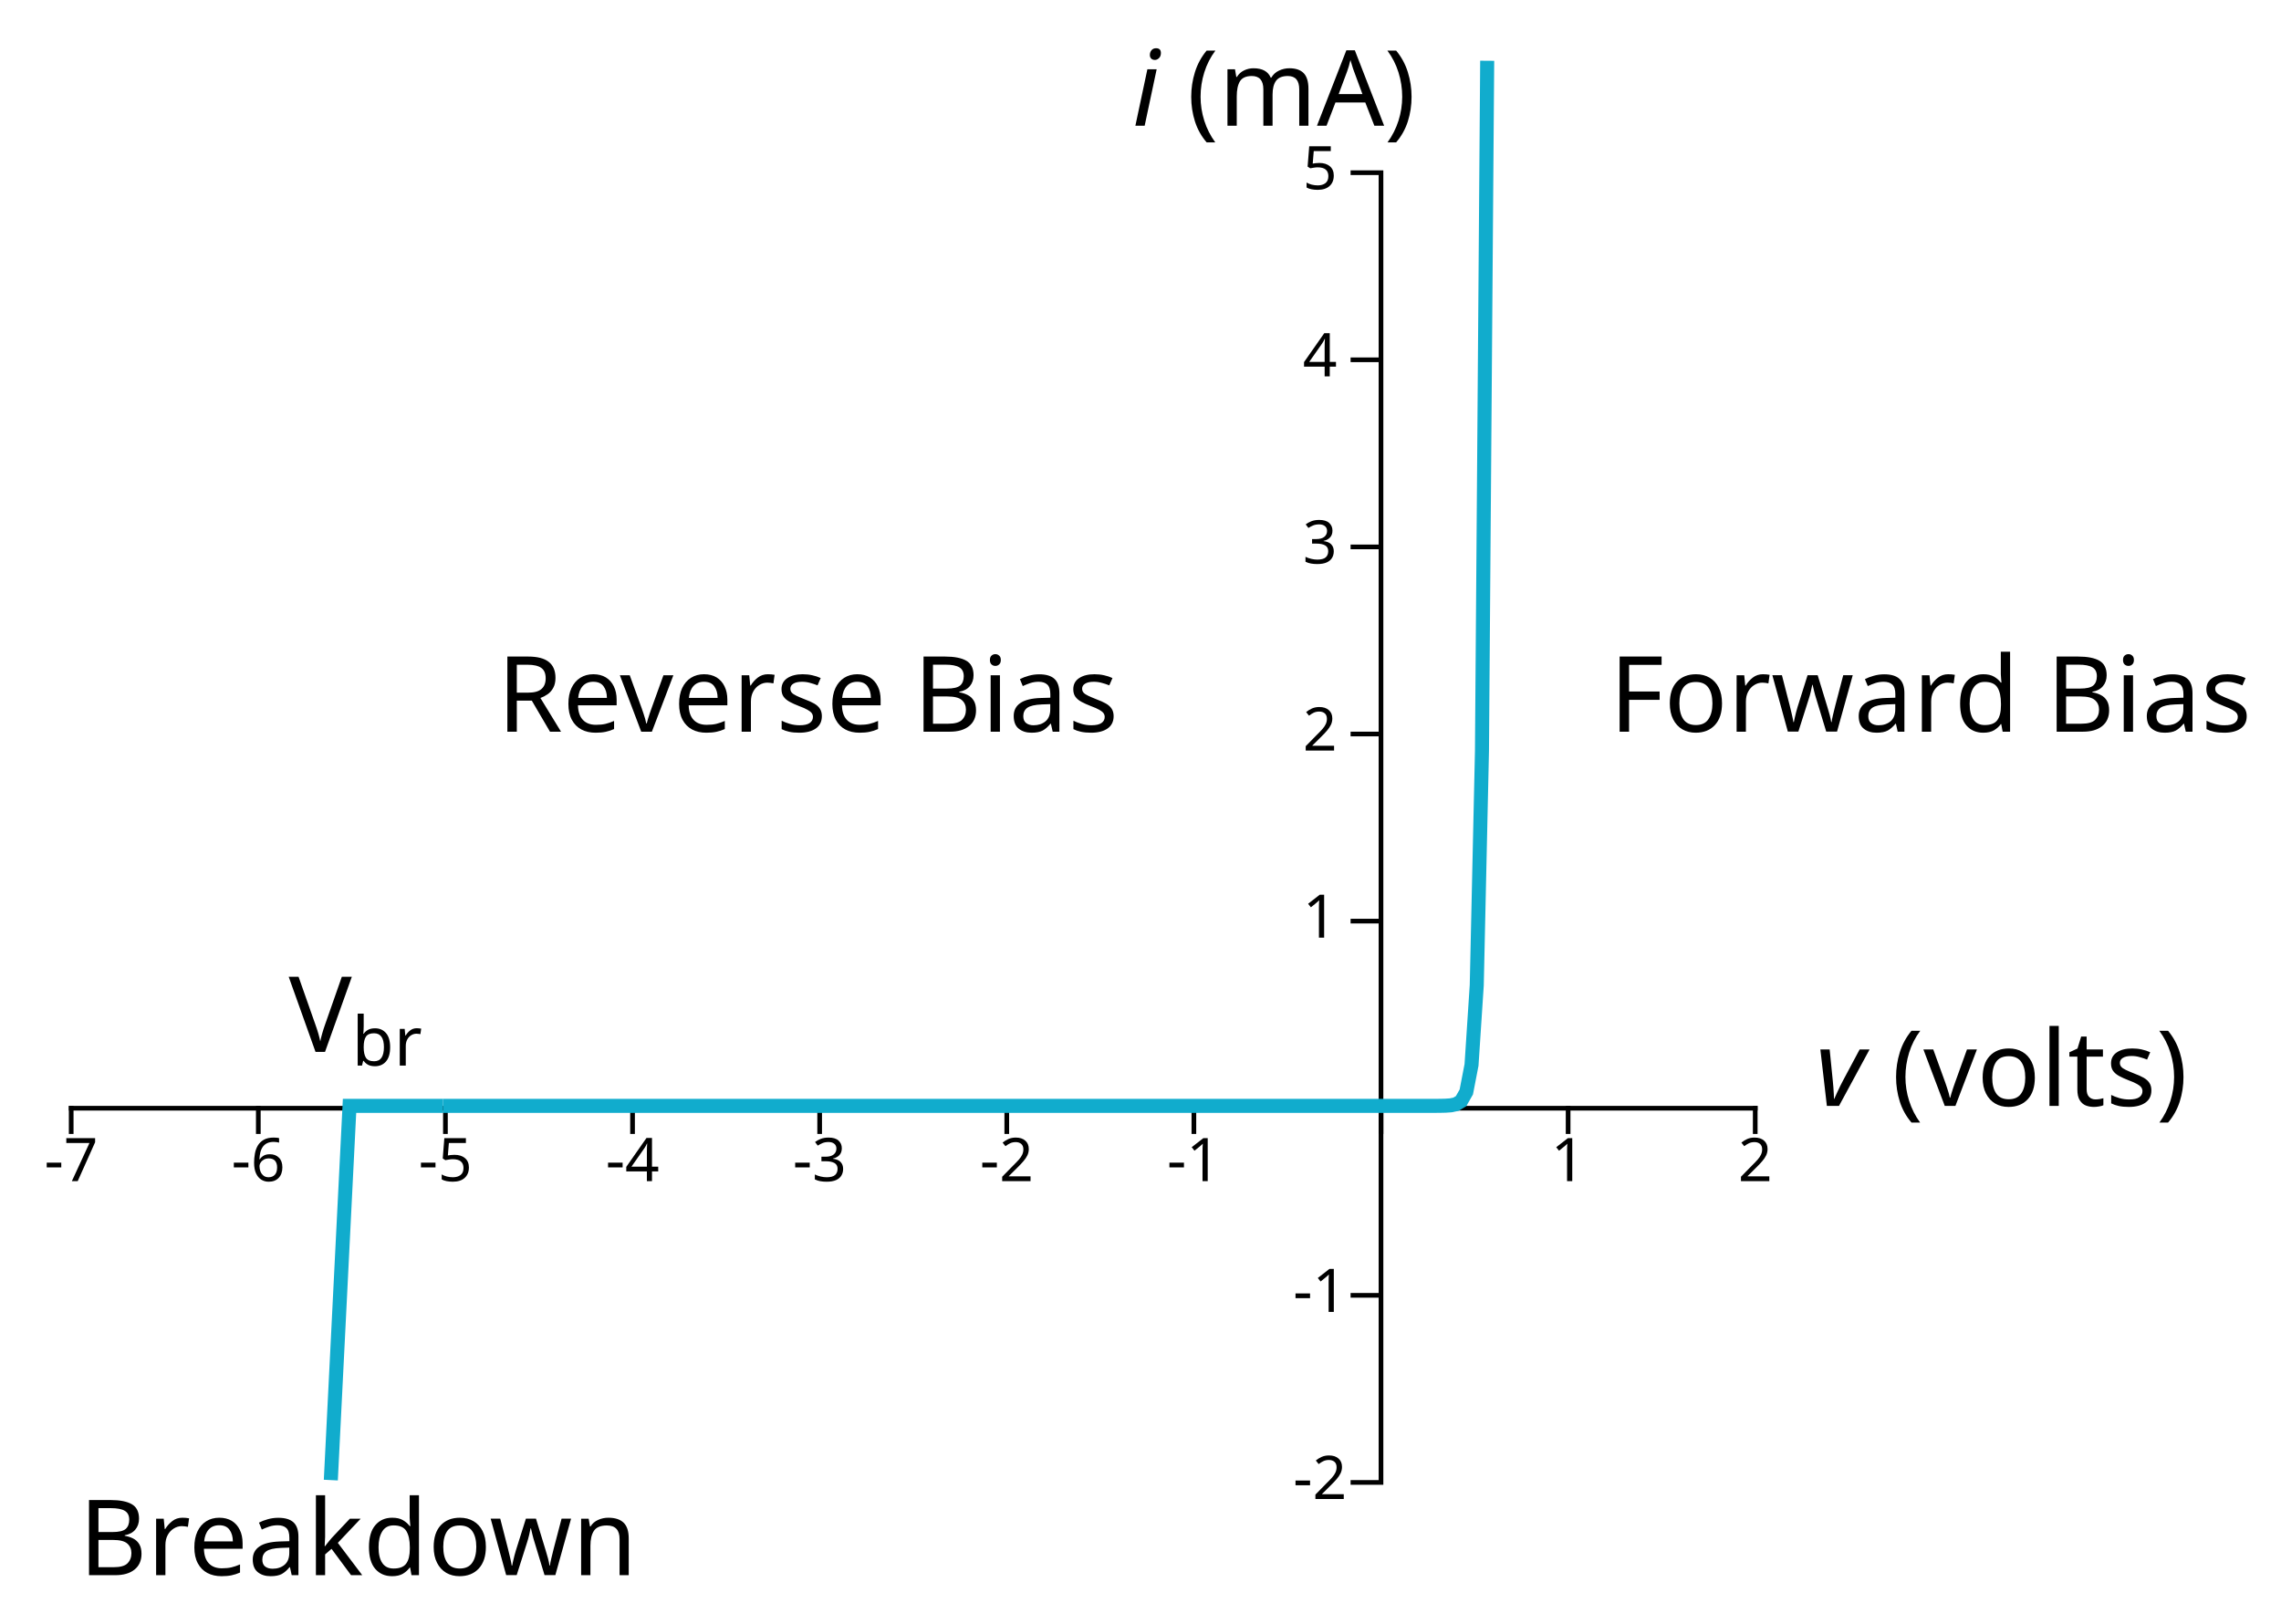
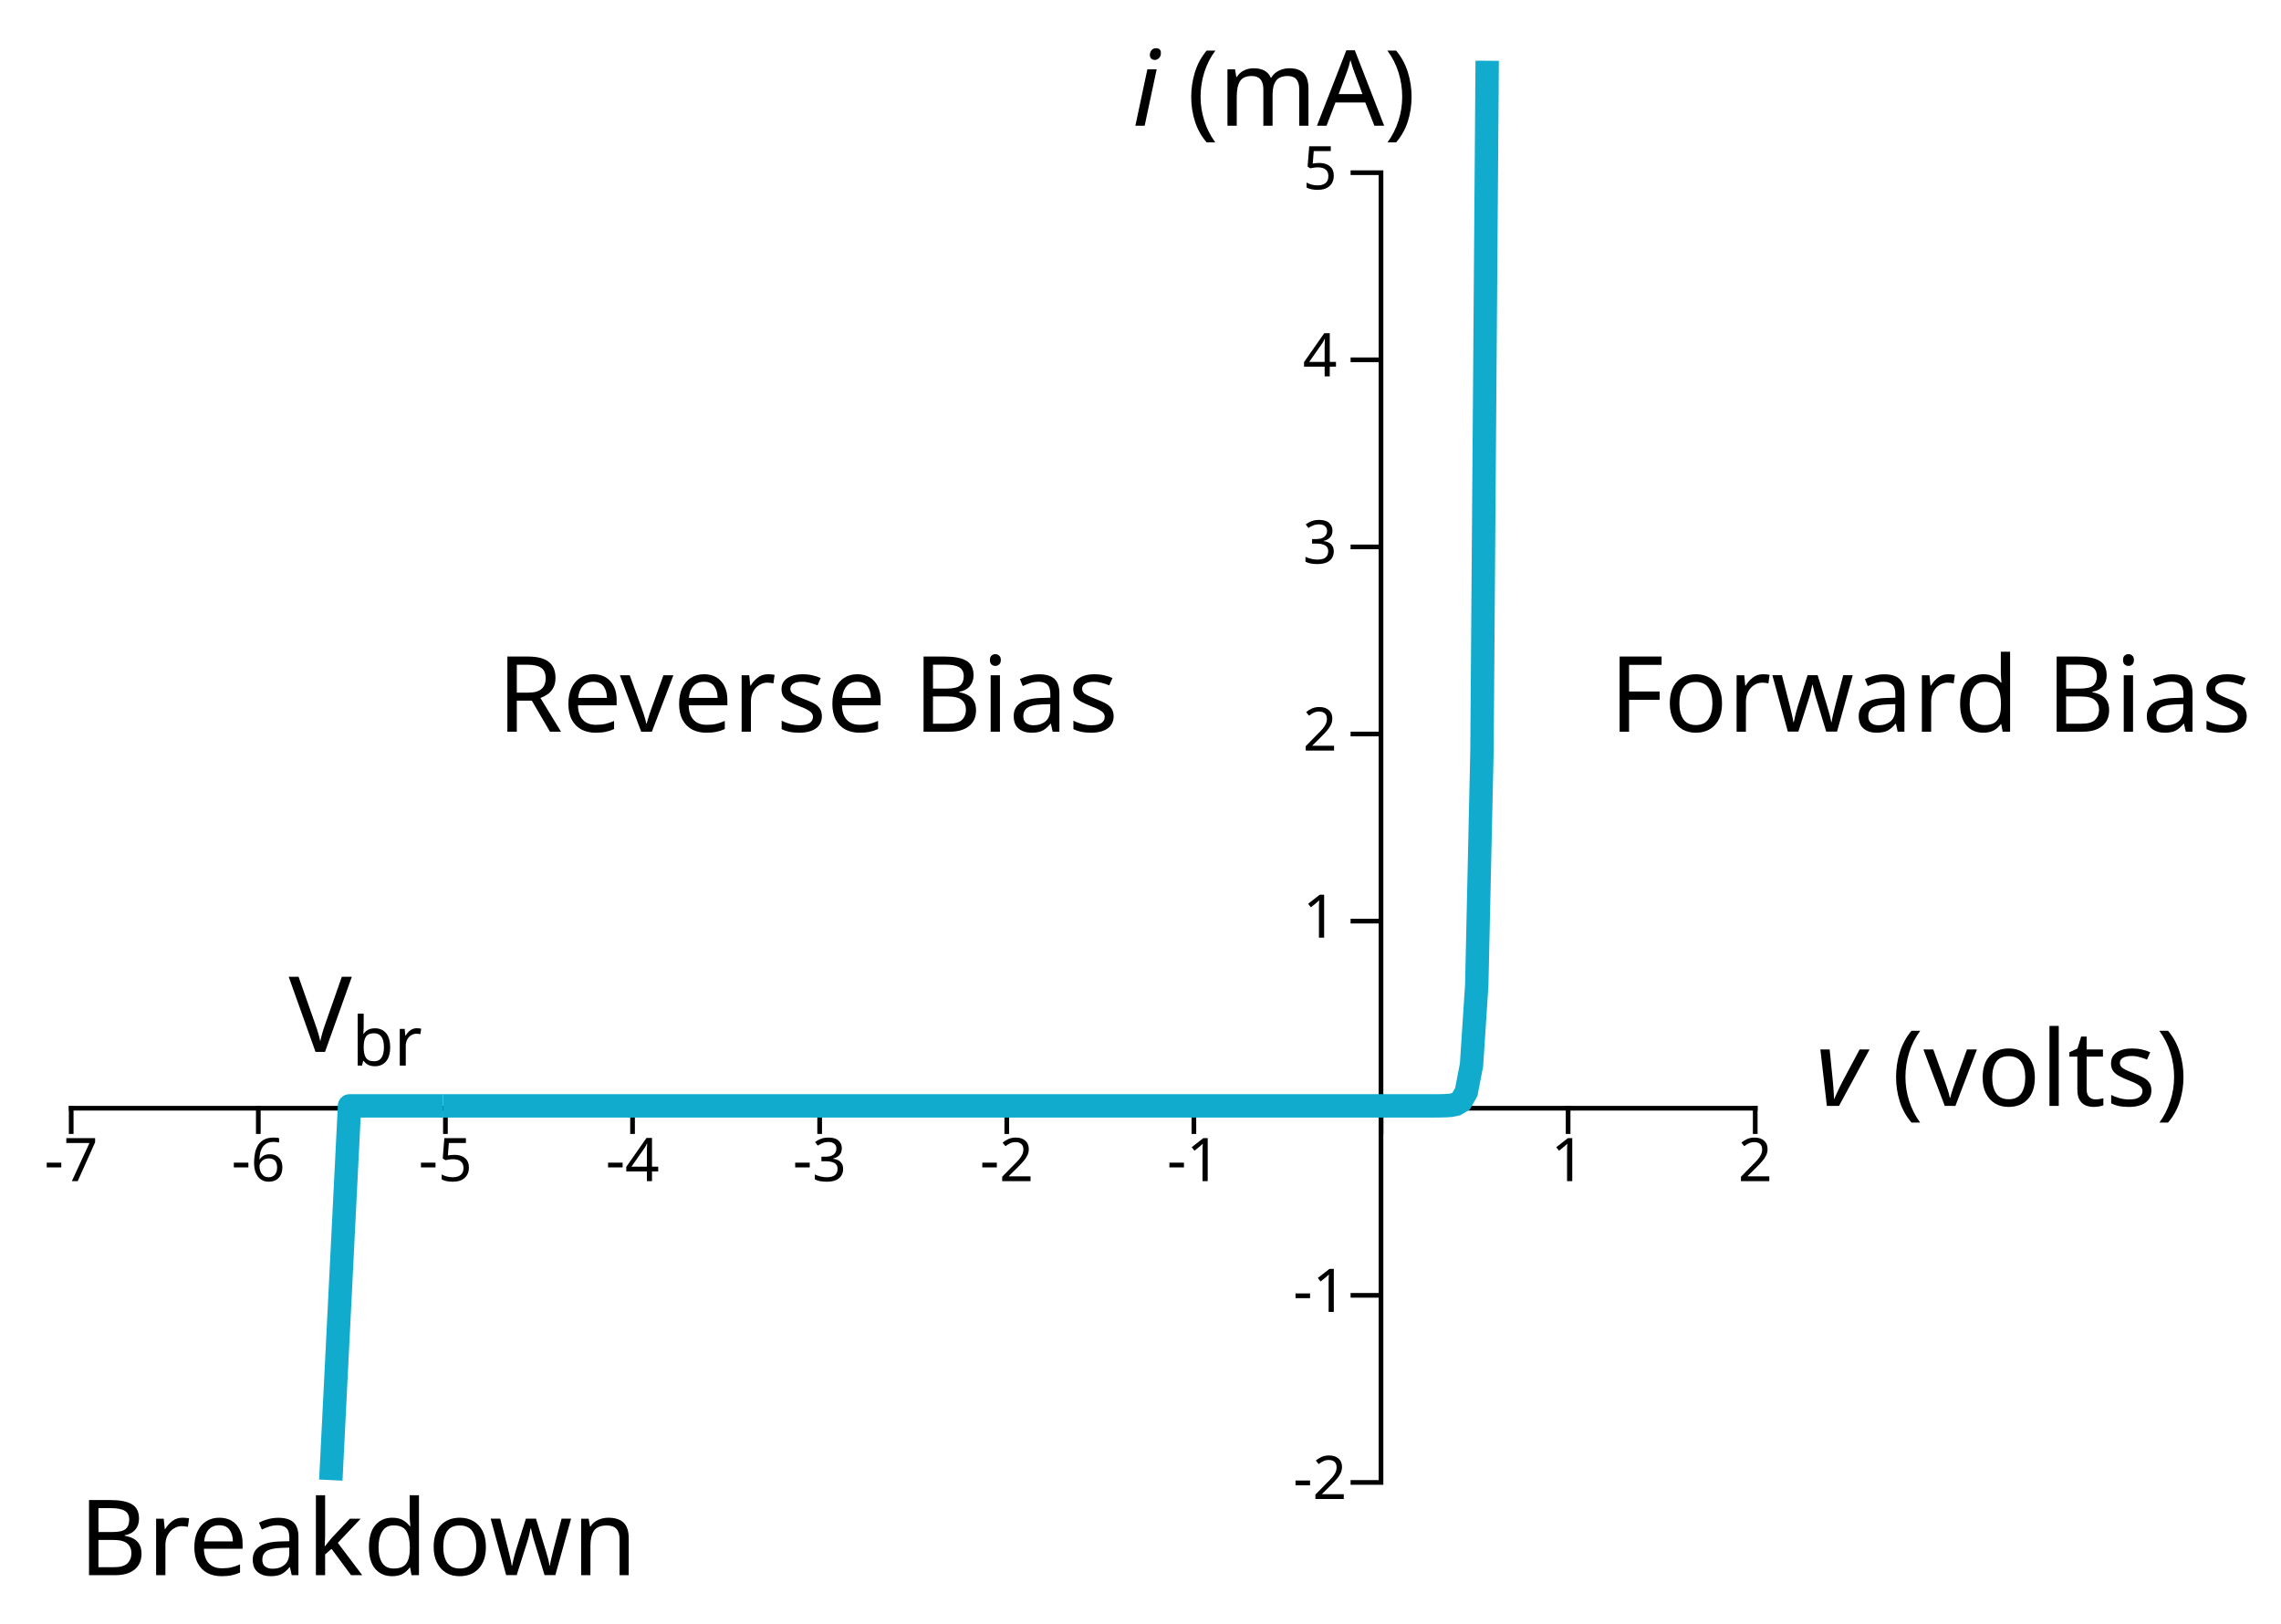
<svg xmlns="http://www.w3.org/2000/svg" xmlns:html="http://www.w3.org/1999/xhtml" width="487.615" height="346.994" version="1.1" id="svg2">
  <defs id="defs170" />
  <html:defs>
    <html:style type="text/css">
svg .grid { stroke-width: 0.5px; stroke: rgb(187, 187, 187); opacity: 0.5; }
svg .domain { stroke-width: 3px; stroke: black; }
svg { border: none; }
svg .path { stroke-width: 4px; stroke: rgb(17, 172, 205); fill: none; }
svg text { font-style: normal; font-variant: normal; font-weight: normal; font-stretch: normal; font-size: 16px; line-height: normal; font-family: katex_main; }
svg .tick text { font-style: normal; font-variant: normal; font-weight: normal; font-stretch: normal; font-size: 12px; line-height: normal; font-family: katex_math; }</html:style>
  </html:defs>
  <path class="domain" d="m 15.22,236.418 0,0.5 360,0 0,-0.5" id="path8" style="font-size:medium;font-family:sans-serif;text-anchor:middle;fill:none;stroke:#000000" />
  <line style="font-size:medium;font-family:sans-serif;text-anchor:middle;fill:none;stroke:#000000" x2="15.22" y1="236.418" x1="15.22" id="line12" y2="242.418" />
-   <text style="font-style:normal;font-variant:normal;font-weight:normal;font-stretch:normal;font-size:12.858px;line-height:125%;font-family:KaTeX_Main;-inkscape-font-specification:'KaTeX_Main, Normal';text-align:center;writing-mode:lr-tb;text-anchor:middle;fill:#000000" id="text14" dy="0" y="252.505" x="15.22">-7</text>
+   <text style="font-style:normal;font-variant:normal;font-weight:normal;font-stretch:normal;font-size:12.858px;line-height:0%;font-family:KaTeX_Main;-inkscape-font-specification:'KaTeX_Main, Normal';text-align:center;writing-mode:lr-tb;text-anchor:middle;fill:#000000" id="text14" dy="0" y="252.505" x="15.22">-7</text>
  <line style="font-size:medium;font-family:sans-serif;text-anchor:middle;fill:none" id="line16" y2="316.418" x2="15.22" y1="36.418" x1="15.22" class="grid" />
  <line style="font-size:medium;font-family:sans-serif;text-anchor:middle;fill:none;stroke:#000000" x2="55.22" y1="236.418" x1="55.22" id="line20" y2="242.418" />
-   <text style="font-style:normal;font-variant:normal;font-weight:normal;font-stretch:normal;font-size:12.858px;line-height:125%;font-family:KaTeX_Main;-inkscape-font-specification:'KaTeX_Main, Normal';text-align:center;writing-mode:lr-tb;text-anchor:middle;fill:#000000" id="text22" dy="0" y="252.505" x="55.22">-6</text>
+   <text style="font-style:normal;font-variant:normal;font-weight:normal;font-stretch:normal;font-size:12.858px;line-height:0%;font-family:KaTeX_Main;-inkscape-font-specification:'KaTeX_Main, Normal';text-align:center;writing-mode:lr-tb;text-anchor:middle;fill:#000000" id="text22" dy="0" y="252.505" x="55.22">-6</text>
  <line style="font-size:medium;font-family:sans-serif;text-anchor:middle;fill:none" id="line24" y2="316.418" x2="55.22" y1="36.418" x1="55.22" class="grid" />
  <line style="font-size:medium;font-family:sans-serif;text-anchor:middle;fill:none;stroke:#000000" x2="95.22" y1="236.418" x1="95.22" id="line28" y2="242.418" />
-   <text style="font-style:normal;font-variant:normal;font-weight:normal;font-stretch:normal;font-size:12.858px;line-height:125%;font-family:KaTeX_Main;-inkscape-font-specification:'KaTeX_Main, Normal';text-align:center;writing-mode:lr-tb;text-anchor:middle;fill:#000000" id="text30" dy="0" y="252.505" x="95.22">-5</text>
+   <text style="font-style:normal;font-variant:normal;font-weight:normal;font-stretch:normal;font-size:12.858px;line-height:0%;font-family:KaTeX_Main;-inkscape-font-specification:'KaTeX_Main, Normal';text-align:center;writing-mode:lr-tb;text-anchor:middle;fill:#000000" id="text30" dy="0" y="252.505" x="95.22">-5</text>
  <line style="font-size:medium;font-family:sans-serif;text-anchor:middle;fill:none" id="line32" y2="316.418" x2="95.22" y1="36.418" x1="95.22" class="grid" />
  <line style="font-size:medium;font-family:sans-serif;text-anchor:middle;fill:none;stroke:#000000" x2="135.22" y1="236.418" x1="135.22" id="line36" y2="242.418" />
-   <text style="font-style:normal;font-variant:normal;font-weight:normal;font-stretch:normal;font-size:12.858px;line-height:125%;font-family:KaTeX_Main;-inkscape-font-specification:'KaTeX_Main, Normal';text-align:center;writing-mode:lr-tb;text-anchor:middle;fill:#000000" id="text38" dy="0" y="252.505" x="135.22">-4</text>
+   <text style="font-style:normal;font-variant:normal;font-weight:normal;font-stretch:normal;font-size:12.858px;line-height:0%;font-family:KaTeX_Main;-inkscape-font-specification:'KaTeX_Main, Normal';text-align:center;writing-mode:lr-tb;text-anchor:middle;fill:#000000" id="text38" dy="0" y="252.505" x="135.22">-4</text>
  <line style="font-size:medium;font-family:sans-serif;text-anchor:middle;fill:none" id="line40" y2="316.418" x2="135.22" y1="36.418" x1="135.22" class="grid" />
  <line style="font-size:medium;font-family:sans-serif;text-anchor:middle;fill:none;stroke:#000000" x2="175.22" y1="236.418" x1="175.22" id="line44" y2="242.418" />
-   <text style="font-style:normal;font-variant:normal;font-weight:normal;font-stretch:normal;font-size:12.858px;line-height:125%;font-family:KaTeX_Main;-inkscape-font-specification:'KaTeX_Main, Normal';text-align:center;writing-mode:lr-tb;text-anchor:middle;fill:#000000" id="text46" dy="0" y="252.505" x="175.22">-3</text>
+   <text style="font-style:normal;font-variant:normal;font-weight:normal;font-stretch:normal;font-size:12.858px;line-height:0%;font-family:KaTeX_Main;-inkscape-font-specification:'KaTeX_Main, Normal';text-align:center;writing-mode:lr-tb;text-anchor:middle;fill:#000000" id="text46" dy="0" y="252.505" x="175.22">-3</text>
  <line style="font-size:medium;font-family:sans-serif;text-anchor:middle;fill:none" id="line48" y2="316.418" x2="175.22" y1="36.418" x1="175.22" class="grid" />
  <line style="font-size:medium;font-family:sans-serif;text-anchor:middle;fill:none;stroke:#000000" x2="215.22" y1="236.418" x1="215.22" id="line52" y2="242.418" />
-   <text style="font-style:normal;font-variant:normal;font-weight:normal;font-stretch:normal;font-size:12.858px;line-height:125%;font-family:KaTeX_Main;-inkscape-font-specification:'KaTeX_Main, Normal';text-align:center;writing-mode:lr-tb;text-anchor:middle;fill:#000000" id="text54" dy="0" y="252.505" x="215.22">-2</text>
+   <text style="font-style:normal;font-variant:normal;font-weight:normal;font-stretch:normal;font-size:12.858px;line-height:0%;font-family:KaTeX_Main;-inkscape-font-specification:'KaTeX_Main, Normal';text-align:center;writing-mode:lr-tb;text-anchor:middle;fill:#000000" id="text54" dy="0" y="252.505" x="215.22">-2</text>
  <line style="font-size:medium;font-family:sans-serif;text-anchor:middle;fill:none" id="line56" y2="316.418" x2="215.22" y1="36.418" x1="215.22" class="grid" />
  <line style="font-size:medium;font-family:sans-serif;text-anchor:middle;fill:none;stroke:#000000" x2="255.22" y1="236.418" x1="255.22" id="line60" y2="242.418" />
-   <text style="font-style:normal;font-variant:normal;font-weight:normal;font-stretch:normal;font-size:12.858px;line-height:125%;font-family:KaTeX_Main;-inkscape-font-specification:'KaTeX_Main, Normal';text-align:center;writing-mode:lr-tb;text-anchor:middle;fill:#000000" id="text62" dy="0" y="252.505" x="255.22">-1</text>
+   <text style="font-style:normal;font-variant:normal;font-weight:normal;font-stretch:normal;font-size:12.858px;line-height:0%;font-family:KaTeX_Main;-inkscape-font-specification:'KaTeX_Main, Normal';text-align:center;writing-mode:lr-tb;text-anchor:middle;fill:#000000" id="text62" dy="0" y="252.505" x="255.22">-1</text>
  <line style="font-size:medium;font-family:sans-serif;text-anchor:middle;fill:none" id="line64" y2="316.418" x2="255.22" y1="36.418" x1="255.22" class="grid" />
  <line style="font-size:medium;font-family:sans-serif;text-anchor:middle;fill:none;stroke:#000000" x2="295.22" y1="236.418" x1="295.22" id="line68" y2="242.418" />
  <line style="font-size:medium;font-family:sans-serif;text-anchor:middle;fill:none" id="line70" y2="316.418" x2="295.22" y1="36.418" x1="295.22" class="grid" />
  <line style="font-size:medium;font-family:sans-serif;text-anchor:middle;fill:none;stroke:#000000" x2="335.22" y1="236.418" x1="335.22" id="line74" y2="242.418" />
-   <text style="font-style:normal;font-variant:normal;font-weight:normal;font-stretch:normal;font-size:12.858px;line-height:125%;font-family:KaTeX_Main;-inkscape-font-specification:'KaTeX_Main, Normal';text-align:center;writing-mode:lr-tb;text-anchor:middle;fill:#000000" id="text76" dy="0" y="252.505" x="335.22">1</text>
+   <text style="font-style:normal;font-variant:normal;font-weight:normal;font-stretch:normal;font-size:12.858px;line-height:0%;font-family:KaTeX_Main;-inkscape-font-specification:'KaTeX_Main, Normal';text-align:center;writing-mode:lr-tb;text-anchor:middle;fill:#000000" id="text76" dy="0" y="252.505" x="335.22">1</text>
  <line style="font-size:medium;font-family:sans-serif;text-anchor:middle;fill:none" id="line78" y2="316.418" x2="335.22" y1="36.418" x1="335.22" class="grid" />
  <line style="font-size:medium;font-family:sans-serif;text-anchor:middle;fill:none;stroke:#000000" x2="375.22" y1="236.418" x1="375.22" id="line82" y2="242.418" />
-   <text style="font-style:normal;font-variant:normal;font-weight:normal;font-stretch:normal;font-size:12.858px;line-height:125%;font-family:KaTeX_Main;-inkscape-font-specification:'KaTeX_Main, Normal';text-align:center;writing-mode:lr-tb;text-anchor:middle;fill:#000000" id="text84" dy="0" y="252.505" x="375.22">2</text>
+   <text style="font-style:normal;font-variant:normal;font-weight:normal;font-stretch:normal;font-size:12.858px;line-height:0%;font-family:KaTeX_Main;-inkscape-font-specification:'KaTeX_Main, Normal';text-align:center;writing-mode:lr-tb;text-anchor:middle;fill:#000000" id="text84" dy="0" y="252.505" x="375.22">2</text>
  <line style="font-size:medium;font-family:sans-serif;text-anchor:middle;fill:none" id="line86" y2="316.418" x2="375.22" y1="36.418" x1="375.22" class="grid" />
-   <text x="427.87" dx="0" style="font-style:normal;font-variant:normal;font-weight:normal;font-stretch:normal;font-size:22.5px;line-height:125%;font-family:KaTeX_Main;-inkscape-font-specification:'KaTeX_Main, Normal';text-align:center;writing-mode:lr-tb;text-anchor:middle;fill:#000000" id="text88" y="236.418">
+   <text x="427.87" dx="0" style="font-style:normal;font-variant:normal;font-weight:normal;font-stretch:normal;font-size:22.5px;line-height:0%;font-family:KaTeX_Main;-inkscape-font-specification:'KaTeX_Main, Normal';text-align:center;writing-mode:lr-tb;text-anchor:middle;fill:#000000" id="text88" y="236.418">
    <tspan style="font-style:italic;font-variant:normal;font-weight:normal;font-stretch:normal;font-size:22.5px;line-height:125%;font-family:KaTeX_Main;-inkscape-font-specification:'KaTeX_Main, Italic';text-align:center;writing-mode:lr-tb;text-anchor:middle" id="tspan4457">v</tspan>
- 
 (volts)</text>
  <path class="domain" d="m 294.72,316.918 0.5,0 0,-280 -0.5,0" id="path92" style="font-size:medium;font-family:sans-serif;text-anchor:end;fill:none;stroke:#000000" />
  <line style="font-size:medium;font-family:sans-serif;text-anchor:end;fill:none;stroke:#000000" y2="316.918" y1="316.918" x1="294.72" id="line96" x2="288.72" />
-   <text style="font-style:normal;font-variant:normal;font-weight:normal;font-stretch:normal;font-size:12.858px;line-height:125%;font-family:KaTeX_Main;-inkscape-font-specification:'KaTeX_Main, Normal';text-align:center;writing-mode:lr-tb;text-anchor:middle;fill:#000000" id="text98" dy="0" x="282.177" y="320.462">-2</text>
+   <text style="font-style:normal;font-variant:normal;font-weight:normal;font-stretch:normal;font-size:12.858px;line-height:0%;font-family:KaTeX_Main;-inkscape-font-specification:'KaTeX_Main, Normal';text-align:center;writing-mode:lr-tb;text-anchor:middle;fill:#000000" id="text98" dy="0" x="282.177" y="320.462">-2</text>
  <line style="font-size:medium;font-family:sans-serif;text-anchor:end;fill:none" id="line100" y2="316.918" x2="374.72" y1="316.918" x1="14.72" class="grid" />
  <line style="font-size:medium;font-family:sans-serif;text-anchor:end;fill:none;stroke:#000000" y2="276.918" y1="276.918" x1="294.72" id="line104" x2="288.72" />
-   <text style="font-style:normal;font-variant:normal;font-weight:normal;font-stretch:normal;font-size:12.858px;line-height:125%;font-family:KaTeX_Main;-inkscape-font-specification:'KaTeX_Main, Normal';text-align:center;writing-mode:lr-tb;text-anchor:middle;fill:#000000" id="text106" dy="0" x="282.177" y="280.462">-1</text>
+   <text style="font-style:normal;font-variant:normal;font-weight:normal;font-stretch:normal;font-size:12.858px;line-height:0%;font-family:KaTeX_Main;-inkscape-font-specification:'KaTeX_Main, Normal';text-align:center;writing-mode:lr-tb;text-anchor:middle;fill:#000000" id="text106" dy="0" x="282.177" y="280.462">-1</text>
  <line style="font-size:medium;font-family:sans-serif;text-anchor:end;fill:none" id="line108" y2="276.918" x2="374.72" y1="276.918" x1="14.72" class="grid" />
  <line style="font-size:medium;font-family:sans-serif;text-anchor:end;fill:none;stroke:#000000" y2="236.918" y1="236.918" x1="294.72" id="line112" x2="288.72" />
  <line style="font-size:medium;font-family:sans-serif;text-anchor:end;fill:none" id="line114" y2="236.918" x2="374.72" y1="236.918" x1="14.72" class="grid" />
  <line style="font-size:medium;font-family:sans-serif;text-anchor:end;fill:none;stroke:#000000" y2="196.918" y1="196.918" x1="294.72" id="line118" x2="288.72" />
-   <text style="font-style:normal;font-variant:normal;font-weight:normal;font-stretch:normal;font-size:12.858px;line-height:125%;font-family:KaTeX_Main;-inkscape-font-specification:'KaTeX_Main, Normal';text-align:center;writing-mode:lr-tb;text-anchor:middle;fill:#000000" id="text120" dy="0" x="282.177" y="200.462">1</text>
+   <text style="font-style:normal;font-variant:normal;font-weight:normal;font-stretch:normal;font-size:12.858px;line-height:0%;font-family:KaTeX_Main;-inkscape-font-specification:'KaTeX_Main, Normal';text-align:center;writing-mode:lr-tb;text-anchor:middle;fill:#000000" id="text120" dy="0" x="282.177" y="200.462">1</text>
  <line style="font-size:medium;font-family:sans-serif;text-anchor:end;fill:none" id="line122" y2="196.918" x2="374.72" y1="196.918" x1="14.72" class="grid" />
  <line style="font-size:medium;font-family:sans-serif;text-anchor:end;fill:none;stroke:#000000" y2="156.918" y1="156.918" x1="294.72" id="line126" x2="288.72" />
-   <text style="font-style:normal;font-variant:normal;font-weight:normal;font-stretch:normal;font-size:12.858px;line-height:125%;font-family:KaTeX_Main;-inkscape-font-specification:'KaTeX_Main, Normal';text-align:center;writing-mode:lr-tb;text-anchor:middle;fill:#000000" id="text128" dy="0" x="282.177" y="160.462">2</text>
+   <text style="font-style:normal;font-variant:normal;font-weight:normal;font-stretch:normal;font-size:12.858px;line-height:0%;font-family:KaTeX_Main;-inkscape-font-specification:'KaTeX_Main, Normal';text-align:center;writing-mode:lr-tb;text-anchor:middle;fill:#000000" id="text128" dy="0" x="282.177" y="160.462">2</text>
  <line style="font-size:medium;font-family:sans-serif;text-anchor:end;fill:none" id="line130" y2="156.918" x2="374.72" y1="156.918" x1="14.72" class="grid" />
  <line style="font-size:medium;font-family:sans-serif;text-anchor:end;fill:none;stroke:#000000" y2="116.918" y1="116.918" x1="294.72" id="line134" x2="288.72" />
-   <text style="font-style:normal;font-variant:normal;font-weight:normal;font-stretch:normal;font-size:12.858px;line-height:125%;font-family:KaTeX_Main;-inkscape-font-specification:'KaTeX_Main, Normal';text-align:center;writing-mode:lr-tb;text-anchor:middle;fill:#000000" id="text136" dy="0" x="282.177" y="120.462">3</text>
+   <text style="font-style:normal;font-variant:normal;font-weight:normal;font-stretch:normal;font-size:12.858px;line-height:0%;font-family:KaTeX_Main;-inkscape-font-specification:'KaTeX_Main, Normal';text-align:center;writing-mode:lr-tb;text-anchor:middle;fill:#000000" id="text136" dy="0" x="282.177" y="120.462">3</text>
  <line style="font-size:medium;font-family:sans-serif;text-anchor:end;fill:none" id="line138" y2="116.918" x2="374.72" y1="116.918" x1="14.72" class="grid" />
  <line style="font-size:medium;font-family:sans-serif;text-anchor:end;fill:none;stroke:#000000" y2="76.918" y1="76.918" x1="294.72" id="line142" x2="288.72" />
-   <text style="font-style:normal;font-variant:normal;font-weight:normal;font-stretch:normal;font-size:12.858px;line-height:125%;font-family:KaTeX_Main;-inkscape-font-specification:'KaTeX_Main, Normal';text-align:center;writing-mode:lr-tb;text-anchor:middle;fill:#000000" id="text144" dy="0" x="282.177" y="80.462">4</text>
+   <text style="font-style:normal;font-variant:normal;font-weight:normal;font-stretch:normal;font-size:12.858px;line-height:0%;font-family:KaTeX_Main;-inkscape-font-specification:'KaTeX_Main, Normal';text-align:center;writing-mode:lr-tb;text-anchor:middle;fill:#000000" id="text144" dy="0" x="282.177" y="80.462">4</text>
  <line style="font-size:medium;font-family:sans-serif;text-anchor:end;fill:none" id="line146" y2="76.918" x2="374.72" y1="76.918" x1="14.72" class="grid" />
  <line style="font-size:medium;font-family:sans-serif;text-anchor:end;fill:none;stroke:#000000" y2="36.918" y1="36.918" x1="294.72" id="line150" x2="288.72" />
-   <text style="font-style:normal;font-variant:normal;font-weight:normal;font-stretch:normal;font-size:12.858px;line-height:125%;font-family:KaTeX_Main;-inkscape-font-specification:'KaTeX_Main, Normal';text-align:center;writing-mode:lr-tb;text-anchor:middle;fill:#000000" id="text152" dy="0" x="282.177" y="40.462">5</text>
+   <text style="font-style:normal;font-variant:normal;font-weight:normal;font-stretch:normal;font-size:12.858px;line-height:0%;font-family:KaTeX_Main;-inkscape-font-specification:'KaTeX_Main, Normal';text-align:center;writing-mode:lr-tb;text-anchor:middle;fill:#000000" id="text152" dy="0" x="282.177" y="40.462">5</text>
  <line style="font-size:medium;font-family:sans-serif;text-anchor:end;fill:none" id="line154" y2="36.918" x2="374.72" y1="36.918" x1="14.72" class="grid" />
-   <text dx="6" dy="-6" style="font-style:normal;font-variant:normal;font-weight:normal;font-stretch:normal;font-size:22.5px;line-height:125%;font-family:KaTeX_Main;-inkscape-font-specification:'KaTeX_Main, Normal';text-align:center;writing-mode:lr-tb;text-anchor:middle;fill:#000000" id="text156" x="266.374" y="32.875">
+   <text dx="6" dy="-6" style="font-style:normal;font-variant:normal;font-weight:normal;font-stretch:normal;font-size:22.5px;line-height:0%;font-family:KaTeX_Main;-inkscape-font-specification:'KaTeX_Main, Normal';text-align:center;writing-mode:lr-tb;text-anchor:middle;fill:#000000" id="text156" x="266.374" y="32.875">
    <tspan style="font-style:italic;font-variant:normal;font-weight:normal;font-stretch:normal;font-size:22.5px;line-height:125%;font-family:KaTeX_Main;-inkscape-font-specification:'KaTeX_Main, Italic';text-align:center;writing-mode:lr-tb;text-anchor:middle" id="tspan4455">i</tspan>
- 
 (mA)</text>
-   <path id="path158" style="fill:none;stroke:#11accd;stroke-width:3px" d="m 94.72,236.418 1.116,0 1.116,0 1.116,0 1.116,0 1.116,0 1.116,0 1.116,0 1.116,0 1.116,0 1.116,0 1.116,0 1.116,0 1.116,0 1.116,0 1.116,0 1.116,0 1.116,0 1.116,0 1.116,0 1.116,0 1.116,0 1.116,0 1.116,0 1.116,0 1.116,0 1.116,0 1.116,0 1.116,0 1.116,0 1.116,0 1.116,0 1.116,0 1.116,0 1.116,0 1.116,0 1.116,0 1.116,0 1.116,0 1.116,0 1.116,0 1.116,0 1.116,0 1.116,0 1.116,0 1.116,0 1.116,0 1.116,0 1.116,0 1.116,0 1.116,0 1.116,0 1.116,0 1.116,0 1.116,0 1.116,0 1.116,0 1.116,0 1.116,0 1.116,0 1.116,0 1.116,0 1.116,0 1.116,0 1.116,0 1.116,0 1.116,0 1.116,0 1.116,0 1.116,0 1.116,0 1.116,0 1.116,0 1.116,0 1.116,0 1.116,0 1.116,0 1.116,0 1.116,0 1.116,0 1.116,0 1.116,0 1.116,0 1.116,0 1.116,0 1.116,0 1.116,0 1.116,0 1.116,0 1.116,0 1.116,0 1.116,0 1.116,0 1.116,0 1.116,0 1.116,0 1.116,0 1.116,0 1.116,0 1.116,0 1.116,0 1.116,0 1.116,0 1.116,0 1.116,0 1.116,0 1.116,0 1.116,0 1.116,0 1.116,0 1.116,0 1.116,0 1.116,0 1.116,0 1.116,0 1.116,0 1.116,0 1.116,0 1.116,0 1.116,0 1.116,0 1.116,0 1.116,0 1.116,0 1.116,0 1.116,0 1.116,0 1.116,0 1.116,0 1.116,0 1.116,0 1.116,0 1.116,0 1.116,0 1.116,0 1.116,0 1.116,0 1.116,0 1.116,0 1.116,0 1.116,0 1.116,0 1.116,0 1.116,0 1.116,0 1.116,0 1.116,0 1.116,0 1.116,0 1.116,0 1.116,0 1.116,0 1.116,0 1.116,0 1.116,0 1.116,0 1.116,0 1.116,0 1.116,0 1.116,0 1.116,0 1.116,0 1.116,0 1.116,0 1.116,0 1.116,0 1.116,0 1.116,0 1.116,0 1.116,0 1.116,0 1.116,0 1.116,0 1.116,0 1.116,0 1.116,0 1.116,0 1.116,0 1.116,0 1.116,0 1.116,0 1.116,0 1.116,0 1.116,0 1.116,-10e-6 1.116,-1e-5 1.116,-4e-5 1.116,-1.2e-4 1.116,-3.5e-4 1.116,-10e-4 1.116,-0.003 1.116,-0.009 1.116,-0.026 1.116,-0.077 1.116,-0.227 1.116,-0.668 1.116,-1.965 1.116,-5.784 1.116,-17.026 1.116,-50.118 1.116,-147.524" class="path" />
-   <path id="path160" d="m 70.72,316.418 4,-80 20,0" class="path" style="fill:none;stroke:#11accd;stroke-width:3;stroke-miterlimit:4;stroke-dasharray:none;stroke-opacity:1" />
-   <text id="text162" style="font-style:normal;font-variant:normal;font-weight:normal;font-stretch:normal;font-size:22.5px;line-height:125%;font-family:KaTeX_Main;-inkscape-font-specification:'KaTeX_Main, Normal';text-align:center;writing-mode:lr-tb;text-anchor:middle;fill:#000000" y="224.875" x="75.98">V<tspan style="font-size:65%;baseline-shift:sub" id="tspan4196">br</tspan>
+   <path id="path158" style="fill:none;stroke:#11accd;stroke-width:5;stroke-miterlimit:4;stroke-dasharray:none" d="m 94.72,236.418 1.116,0 1.116,0 1.116,0 1.116,0 1.116,0 1.116,0 1.116,0 1.116,0 1.116,0 1.116,0 1.116,0 1.116,0 1.116,0 1.116,0 1.116,0 1.116,0 1.116,0 1.116,0 1.116,0 1.116,0 1.116,0 1.116,0 1.116,0 1.116,0 1.116,0 1.116,0 1.116,0 1.116,0 1.116,0 1.116,0 1.116,0 1.116,0 1.116,0 1.116,0 1.116,0 1.116,0 1.116,0 1.116,0 1.116,0 1.116,0 1.116,0 1.116,0 1.116,0 1.116,0 1.116,0 1.116,0 1.116,0 1.116,0 1.116,0 1.116,0 1.116,0 1.116,0 1.116,0 1.116,0 1.116,0 1.116,0 1.116,0 1.116,0 1.116,0 1.116,0 1.116,0 1.116,0 1.116,0 1.116,0 1.116,0 1.116,0 1.116,0 1.116,0 1.116,0 1.116,0 1.116,0 1.116,0 1.116,0 1.116,0 1.116,0 1.116,0 1.116,0 1.116,0 1.116,0 1.116,0 1.116,0 1.116,0 1.116,0 1.116,0 1.116,0 1.116,0 1.116,0 1.116,0 1.116,0 1.116,0 1.116,0 1.116,0 1.116,0 1.116,0 1.116,0 1.116,0 1.116,0 1.116,0 1.116,0 1.116,0 1.116,0 1.116,0 1.116,0 1.116,0 1.116,0 1.116,0 1.116,0 1.116,0 1.116,0 1.116,0 1.116,0 1.116,0 1.116,0 1.116,0 1.116,0 1.116,0 1.116,0 1.116,0 1.116,0 1.116,0 1.116,0 1.116,0 1.116,0 1.116,0 1.116,0 1.116,0 1.116,0 1.116,0 1.116,0 1.116,0 1.116,0 1.116,0 1.116,0 1.116,0 1.116,0 1.116,0 1.116,0 1.116,0 1.116,0 1.116,0 1.116,0 1.116,0 1.116,0 1.116,0 1.116,0 1.116,0 1.116,0 1.116,0 1.116,0 1.116,0 1.116,0 1.116,0 1.116,0 1.116,0 1.116,0 1.116,0 1.116,0 1.116,0 1.116,0 1.116,0 1.116,0 1.116,0 1.116,0 1.116,0 1.116,0 1.116,0 1.116,0 1.116,0 1.116,0 1.116,0 1.116,0 1.116,0 1.116,0 1.116,0 1.116,0 1.116,0 1.116,0 1.116,0 1.116,0 1.116,0 1.116,0 1.116,0 1.116,0 1.116,-10e-6 1.116,-1e-5 1.116,-4e-5 1.116,-1.2e-4 1.116,-3.5e-4 1.116,-10e-4 1.116,-0.003 1.116,-0.009 1.116,-0.026 1.116,-0.077 1.116,-0.227 1.116,-0.668 1.116,-1.965 1.116,-5.784 1.116,-17.026 1.116,-50.118 1.116,-147.524" class="path" />
+   <path id="path160" d="m 70.72,316.418 4,-80 20,0" class="path" style="fill:none;stroke:#11accd;stroke-width:5;stroke-miterlimit:4;stroke-dasharray:none;stroke-opacity:1;stroke-linejoin:round" />
+   <text id="text162" style="font-style:normal;font-variant:normal;font-weight:normal;font-stretch:normal;font-size:22.5px;line-height:0%;font-family:KaTeX_Main;-inkscape-font-specification:'KaTeX_Main, Normal';text-align:center;writing-mode:lr-tb;text-anchor:middle;fill:#000000" y="224.875" x="75.98">V<tspan style="font-size:65%;baseline-shift:sub" id="tspan4196">br</tspan>
  </text>
-   <text id="text164" style="font-style:normal;font-variant:normal;font-weight:normal;font-stretch:normal;font-size:22.5px;line-height:125%;font-family:KaTeX_Main;-inkscape-font-specification:'KaTeX_Main, Normal';text-align:center;writing-mode:lr-tb;text-anchor:middle;fill:#000000" y="156.418" x="172.673">Reverse Bias</text>
-   <text id="text166" style="font-style:normal;font-variant:normal;font-weight:normal;font-stretch:normal;font-size:22.5px;line-height:125%;font-family:KaTeX_Main;-inkscape-font-specification:'KaTeX_Main, Normal';text-align:center;writing-mode:lr-tb;text-anchor:middle;fill:#000000" y="156.418" x="412.673">Forward Bias</text>
-   <text id="text164-5" style="font-style:normal;font-variant:normal;font-weight:normal;font-stretch:normal;font-size:22.5px;line-height:125%;font-family:KaTeX_Main;-inkscape-font-specification:'KaTeX_Main, Normal';text-align:center;writing-mode:lr-tb;text-anchor:middle;fill:#000000" y="336.746" x="76.538">Breakdown</text>
+   <text id="text164" style="font-style:normal;font-variant:normal;font-weight:normal;font-stretch:normal;font-size:22.5px;line-height:0%;font-family:KaTeX_Main;-inkscape-font-specification:'KaTeX_Main, Normal';text-align:center;writing-mode:lr-tb;text-anchor:middle;fill:#000000" y="156.418" x="172.673">Reverse Bias</text>
+   <text id="text166" style="font-style:normal;font-variant:normal;font-weight:normal;font-stretch:normal;font-size:22.5px;line-height:0%;font-family:KaTeX_Main;-inkscape-font-specification:'KaTeX_Main, Normal';text-align:center;writing-mode:lr-tb;text-anchor:middle;fill:#000000" y="156.418" x="412.673">Forward Bias</text>
+   <text id="text164-5" style="font-style:normal;font-variant:normal;font-weight:normal;font-stretch:normal;font-size:22.5px;line-height:0%;font-family:KaTeX_Main;-inkscape-font-specification:'KaTeX_Main, Normal';text-align:center;writing-mode:lr-tb;text-anchor:middle;fill:#000000" y="336.746" x="76.538">Breakdown</text>
</svg>
